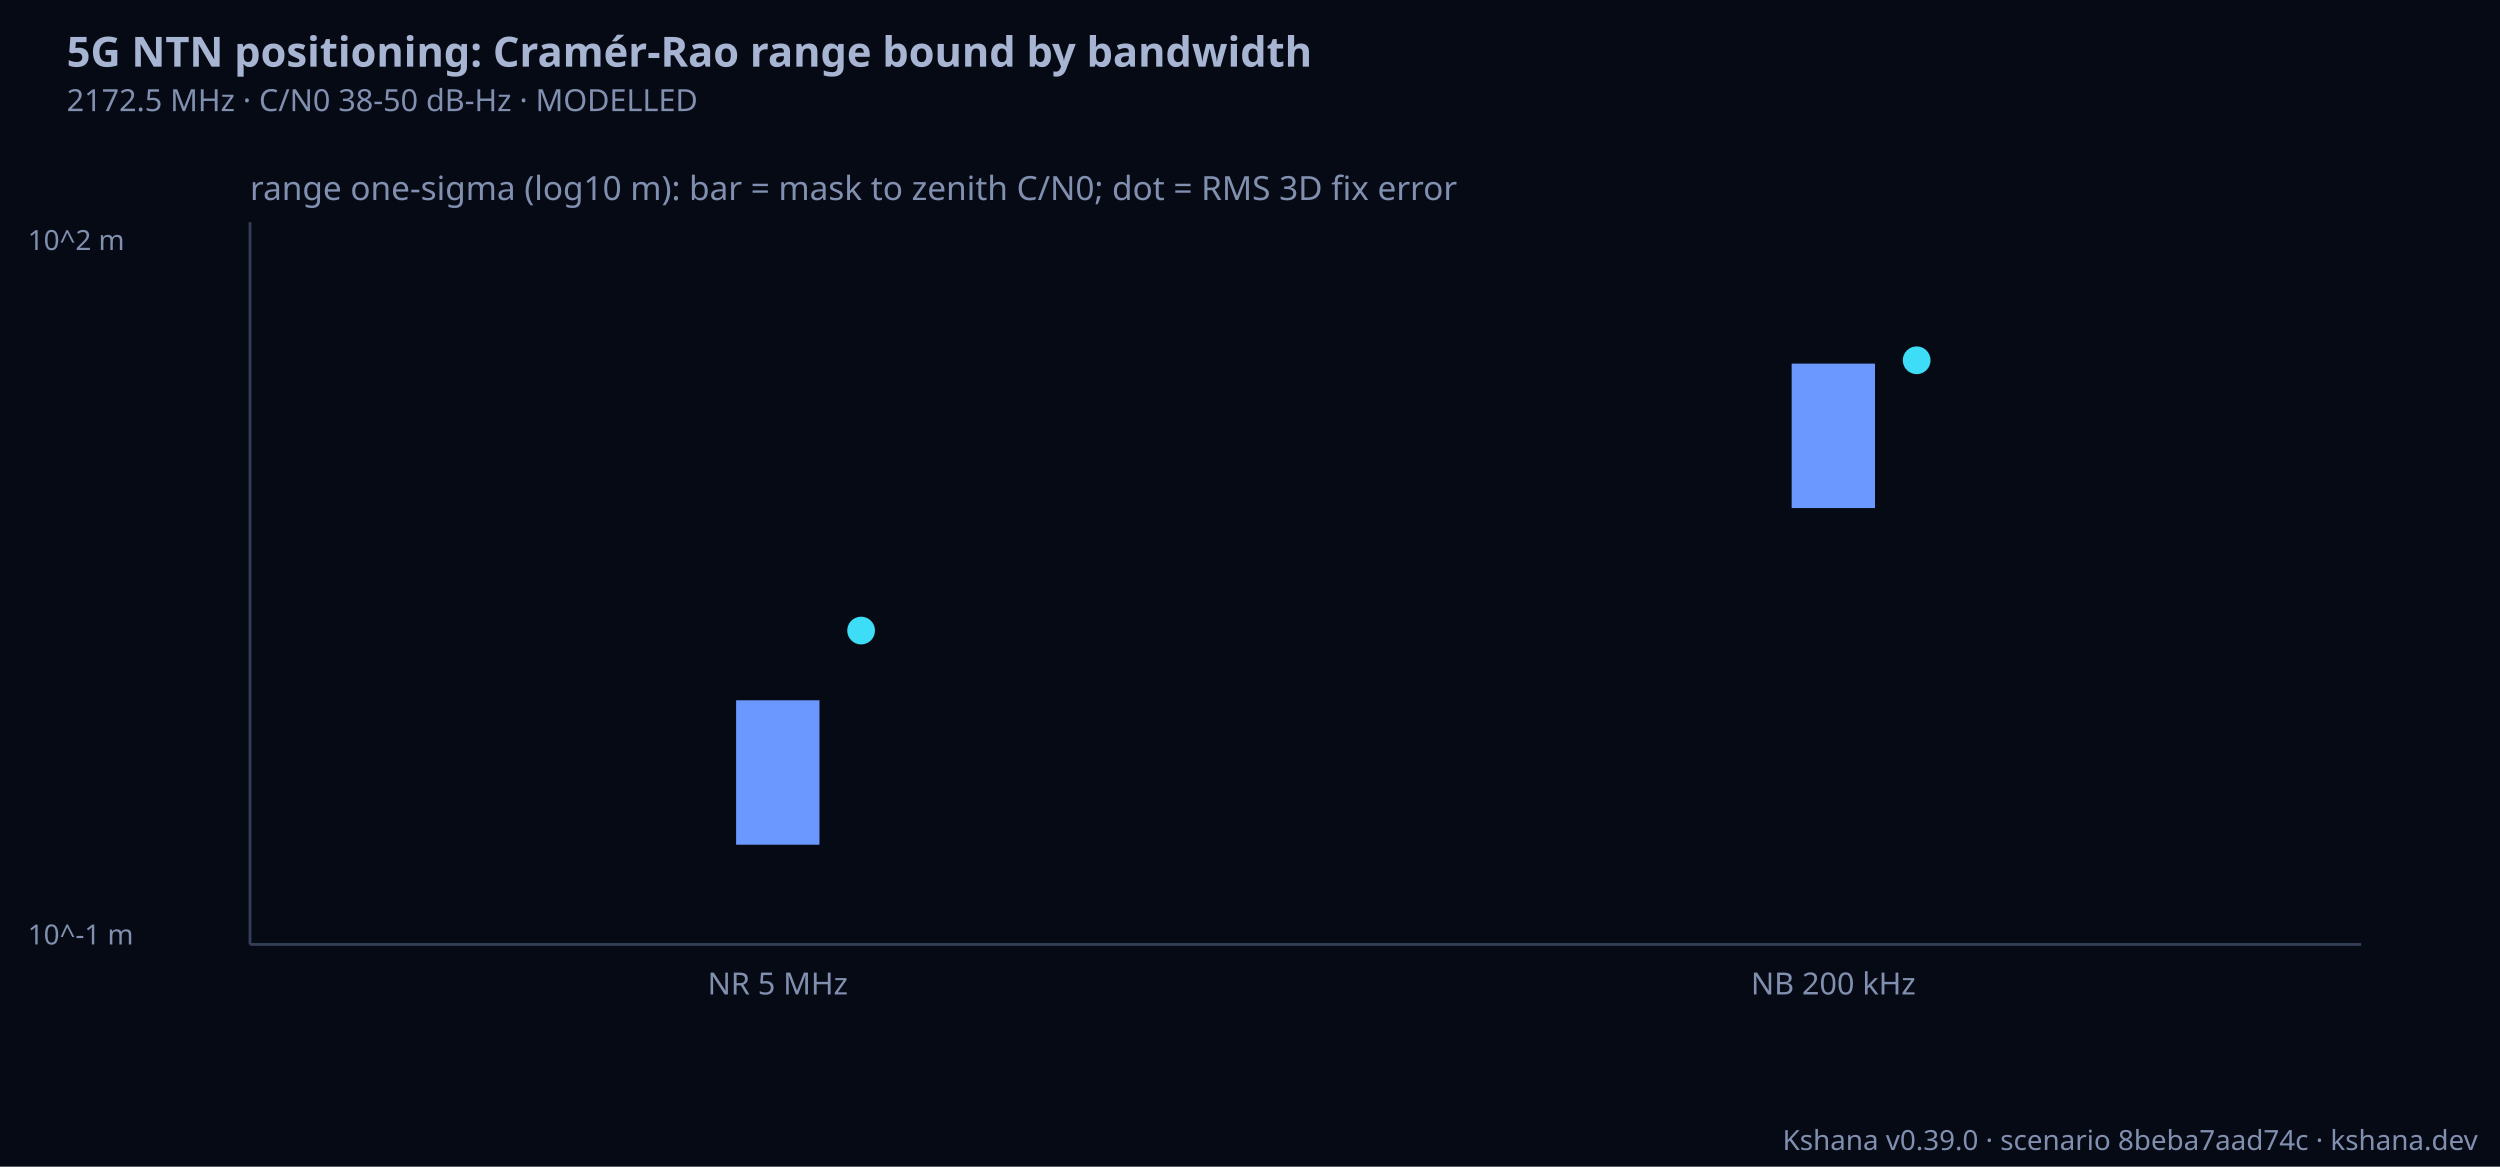
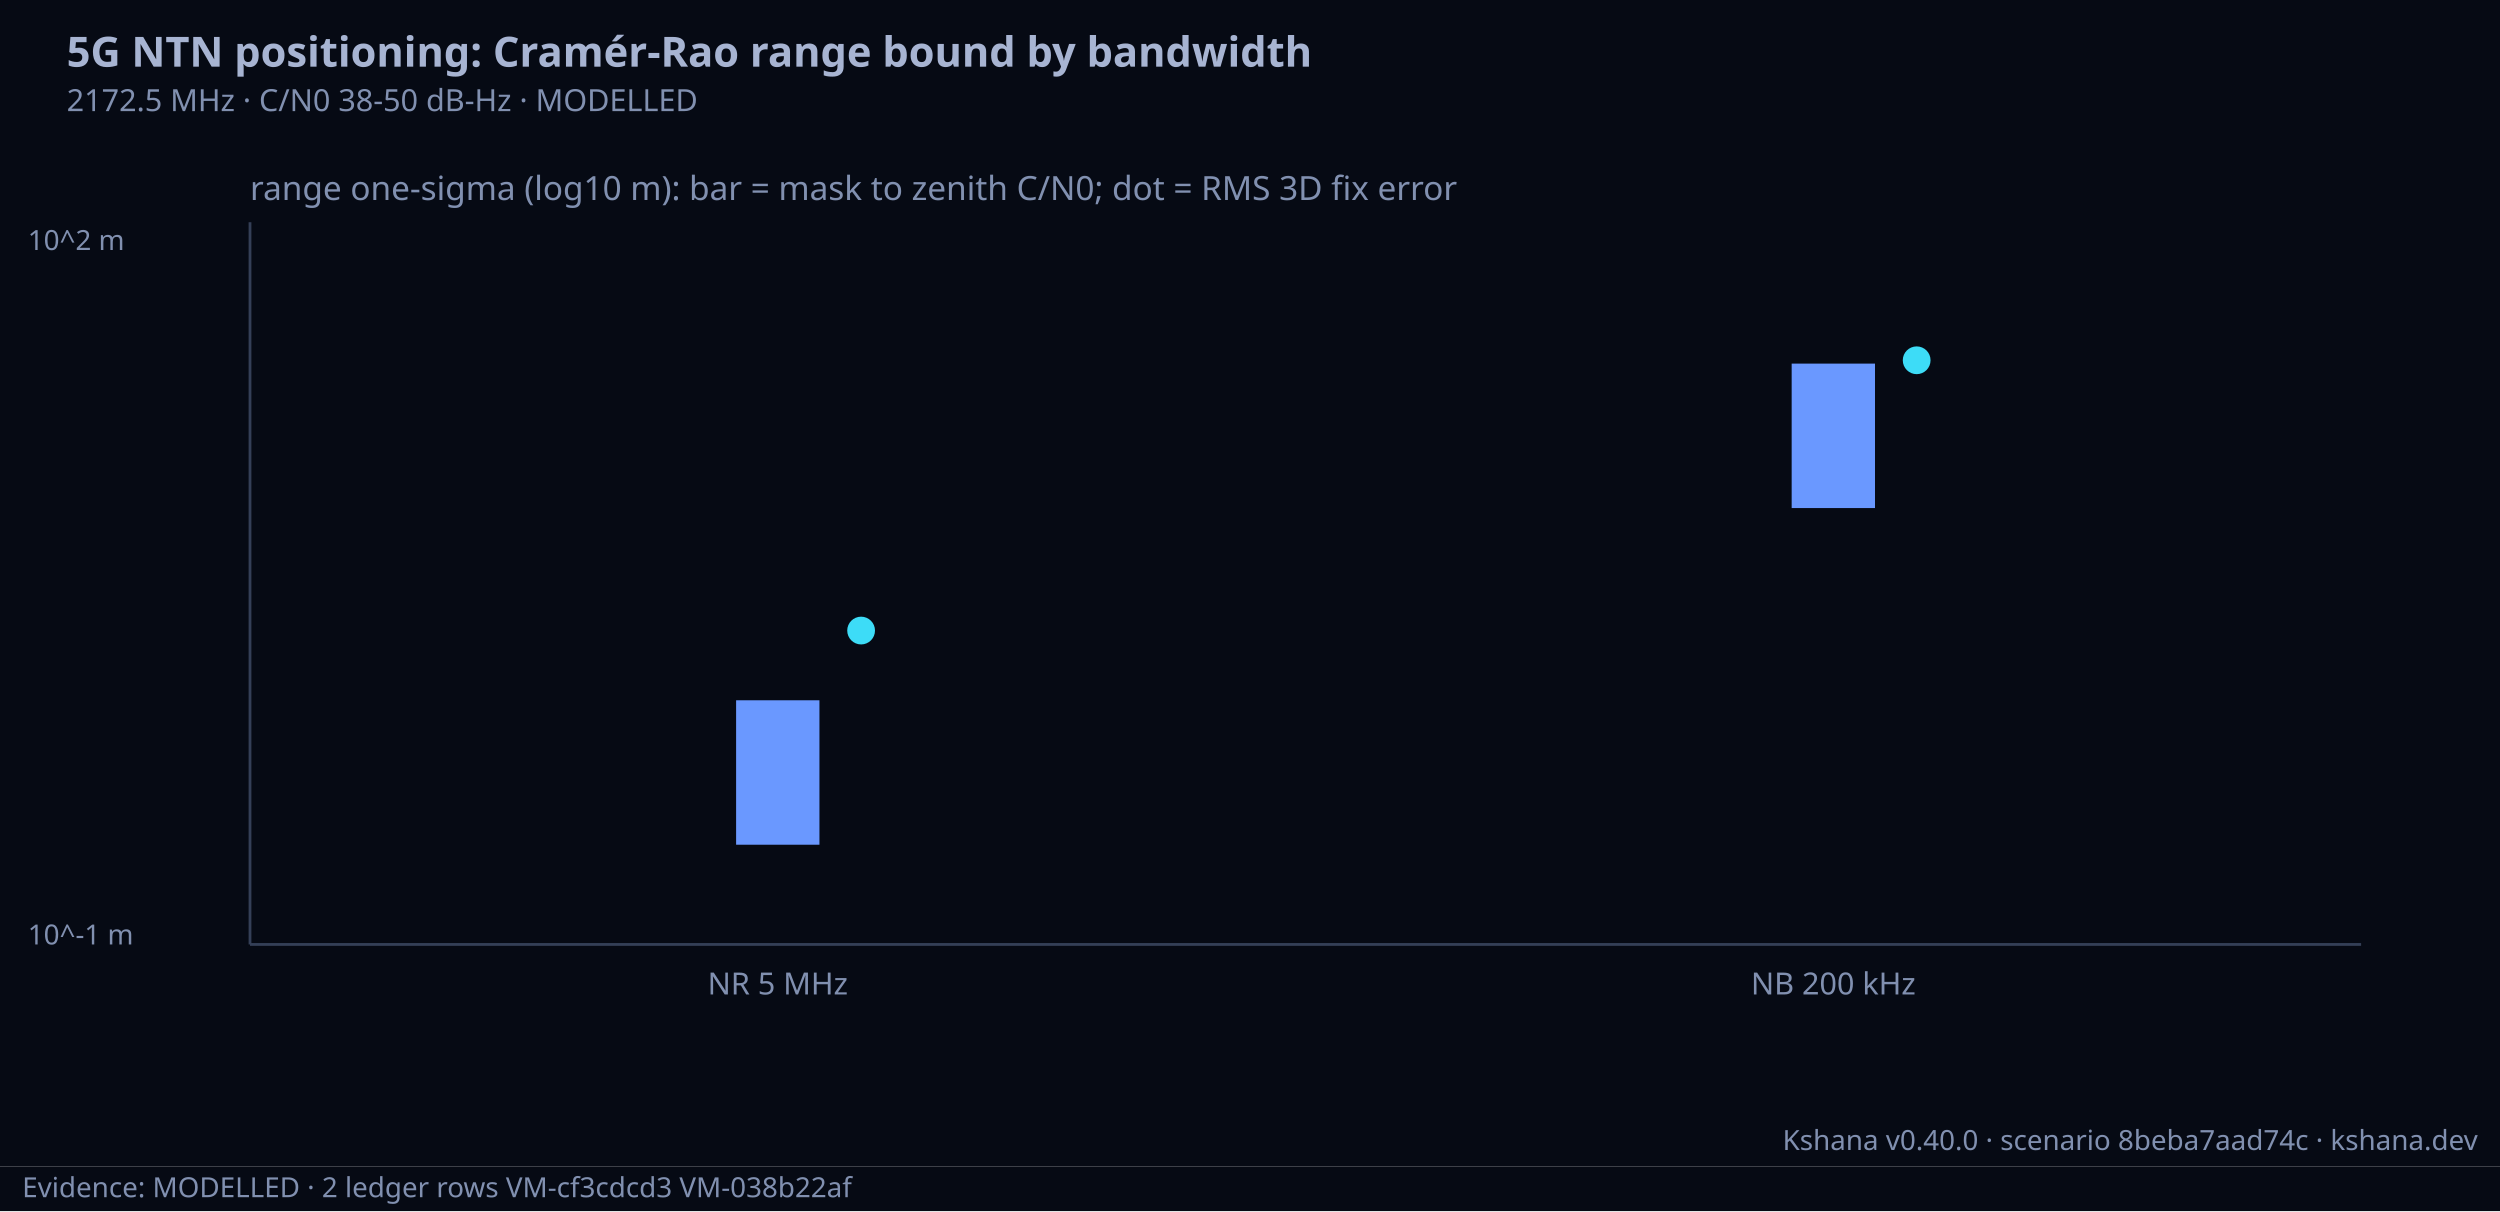
- <svg xmlns="http://www.w3.org/2000/svg" width="900" height="420" font-family="Geist, ui-sans-serif, system-ui, sans-serif" font-size="12" fill="#A7B4D2">
+ <svg xmlns="http://www.w3.org/2000/svg" width="900" height="436" font-family="Geist, ui-sans-serif, system-ui, sans-serif" font-size="12" fill="#A7B4D2">
  <rect width="900" height="420" fill="#060A14" />
  <text x="24" y="24" font-size="15" font-weight="bold">5G NTN positioning: Cramér-Rao range bound by bandwidth</text>
  <text x="24" y="40" font-size="11" fill="#8190B0">2172.5 MHz · C/N0 38-50 dB-Hz · MODELLED</text>
  <text x="90" y="72" font-size="12" fill="#8190B0">range one-sigma (log10 m): bar = mask to zenith C/N0; dot = RMS 3D fix error</text>
  <line x1="90" y1="80" x2="90" y2="340" stroke="#343F57" />
  <line x1="90" y1="340" x2="850" y2="340" stroke="#343F57" />
  <rect x="265.0" y="252.1" width="30" height="52.0" fill="#6A98FF" />
  <circle cx="310.0" cy="227.0" r="5" fill="#3DDCF7" />
  <text x="280.0" y="358.0" font-size="11" fill="#8190B0" text-anchor="middle">NR 5 MHz</text>
  <rect x="645.0" y="130.9" width="30" height="52.0" fill="#6A98FF" />
  <circle cx="690.0" cy="129.7" r="5" fill="#3DDCF7" />
  <text x="660.0" y="358.0" font-size="11" fill="#8190B0" text-anchor="middle">NB 200 kHz</text>
  <text x="10" y="90" font-size="10" fill="#8190B0">10^2 m</text>
  <text x="10" y="340" font-size="10" fill="#8190B0">10^-1 m</text>
-   <text x="892" y="414" text-anchor="end" fill="#8190B0" font-size="10" font-family="Geist, ui-sans-serif, system-ui, sans-serif">Kshana v0.39.0 · scenario 8beba7aad74c · kshana.dev</text>
+   <text x="892" y="414" text-anchor="end" fill="#8190B0" font-size="10" font-family="Geist, ui-sans-serif, system-ui, sans-serif">Kshana v0.40.0 · scenario 8beba7aad74c · kshana.dev</text>
+   <rect x="0" y="420" width="900" height="16" fill="#060A14" />
+   <text x="8" y="431" fill="#8190B0" font-size="10" font-family="Geist, ui-sans-serif, system-ui, sans-serif">Evidence: MODELLED · 2 ledger rows VM-cf3cdcd3 VM-038b22af</text>
</svg>
